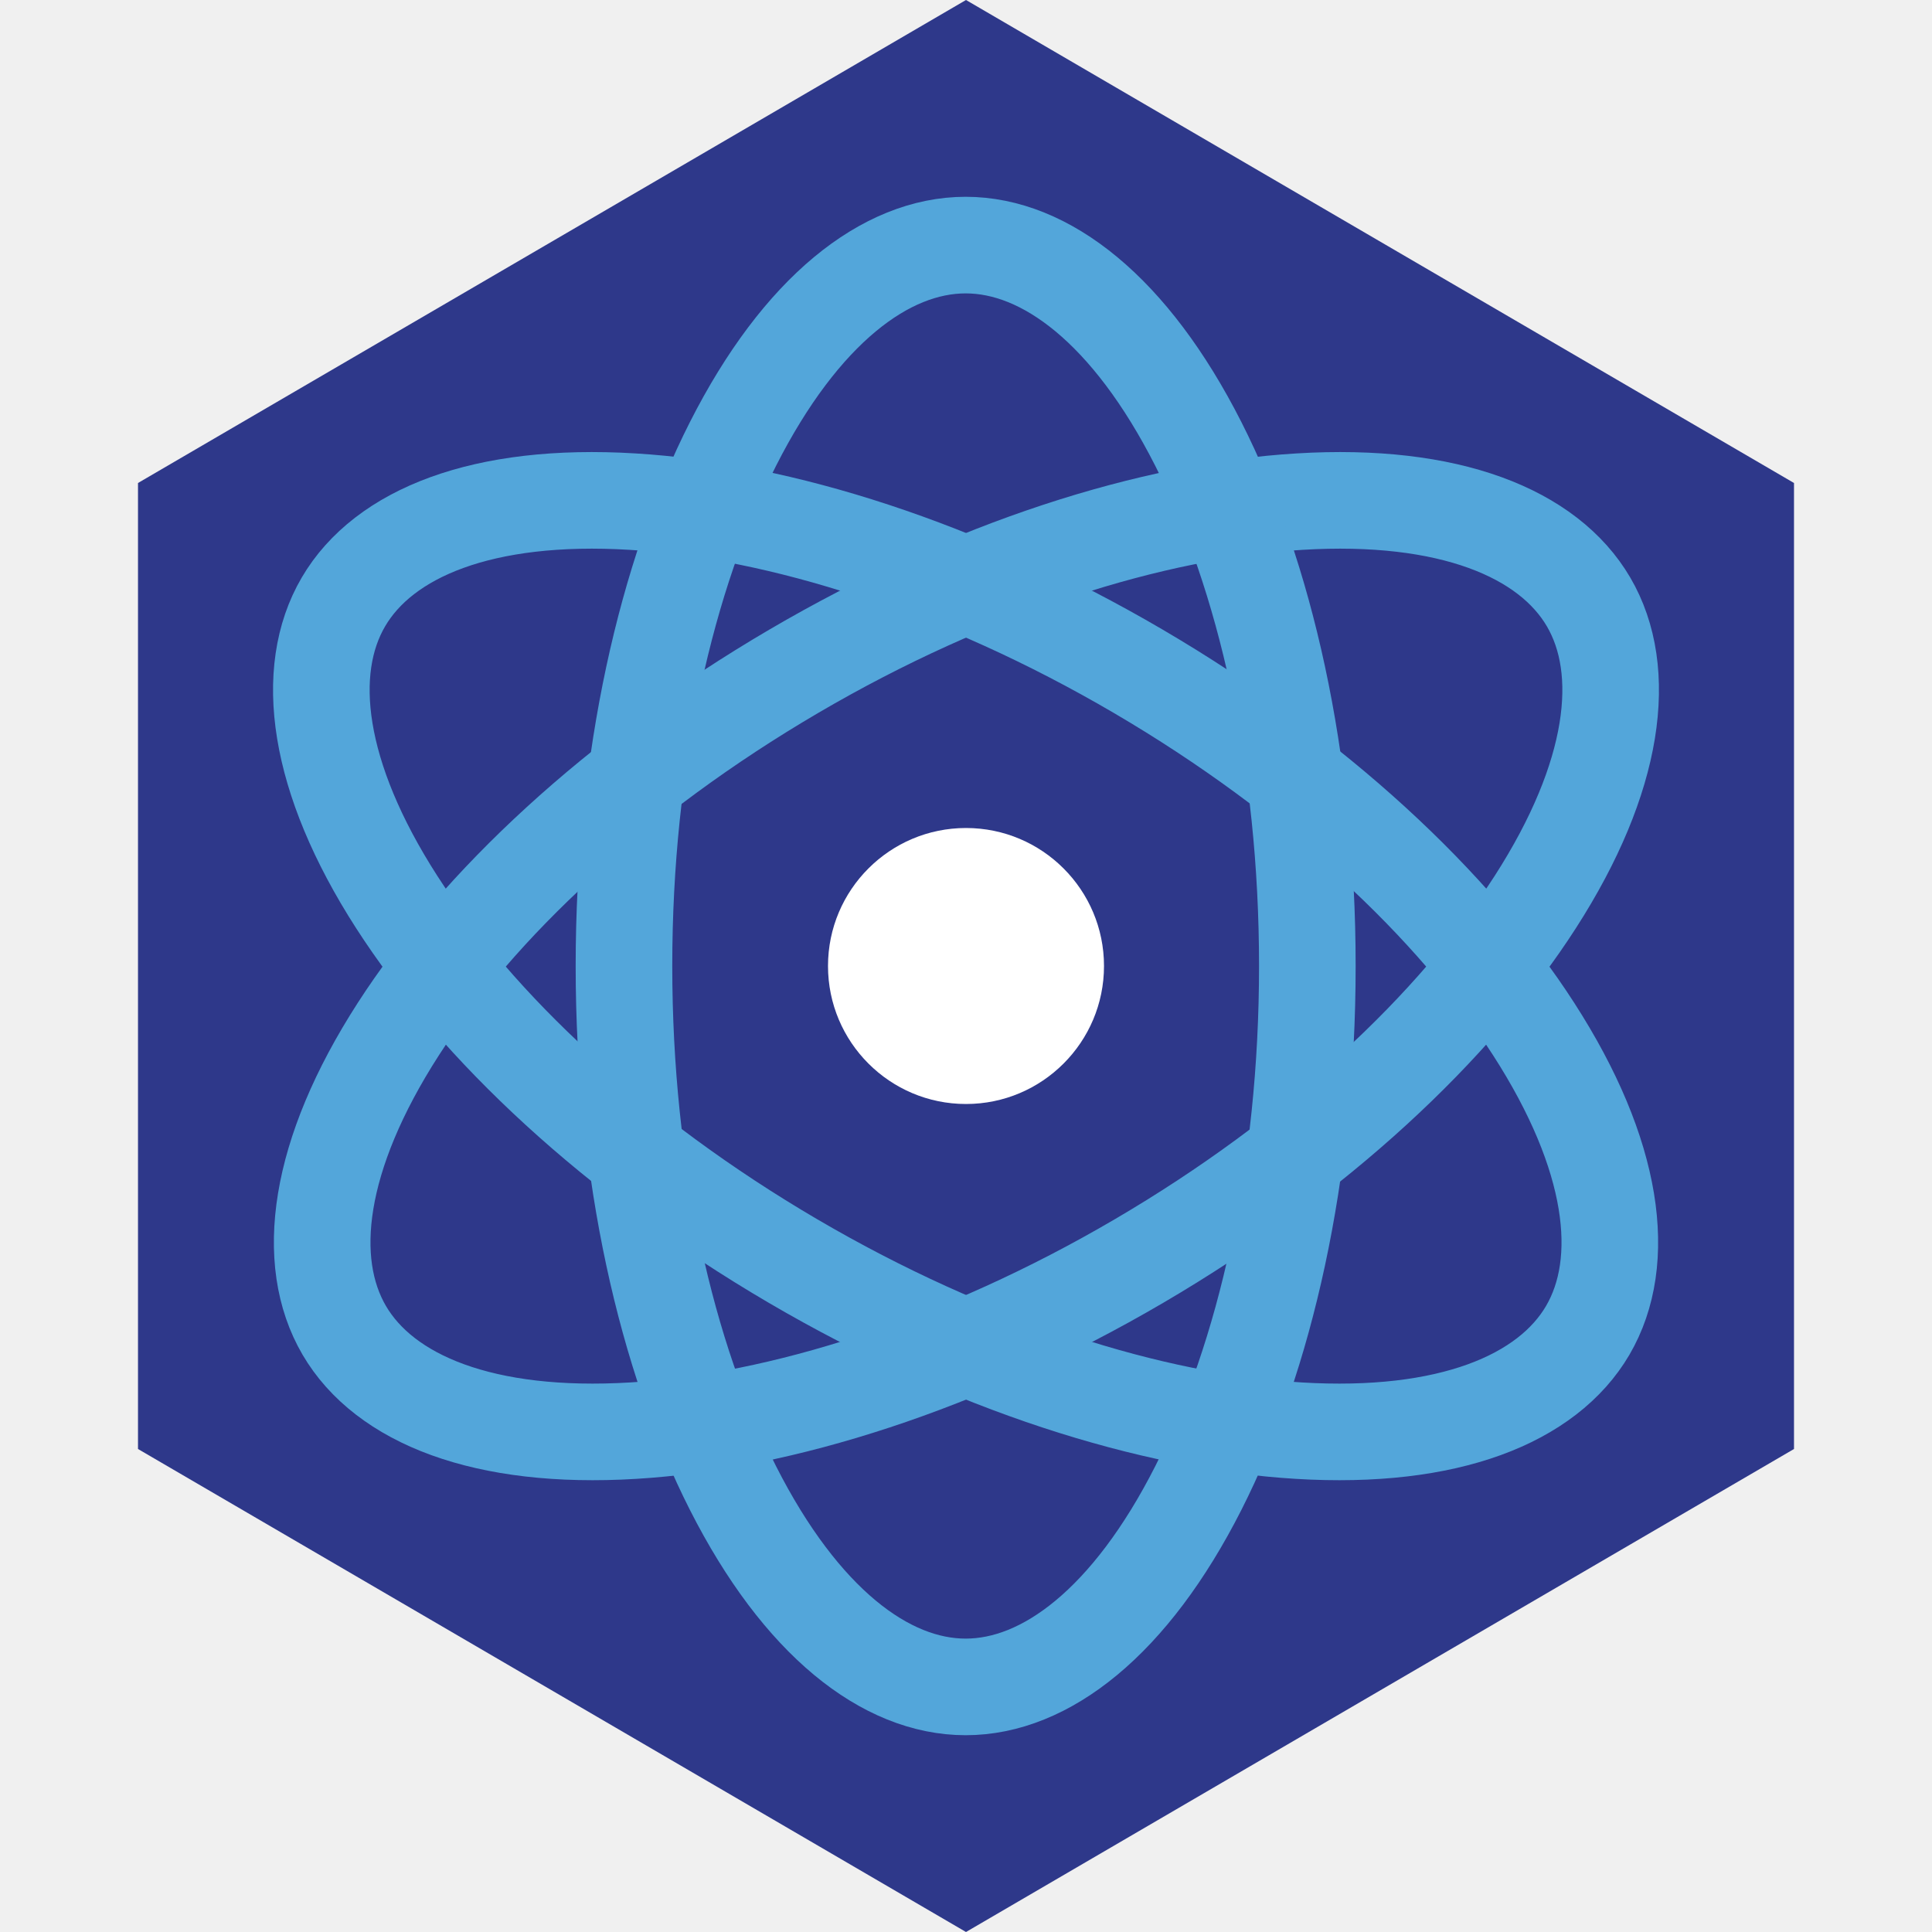
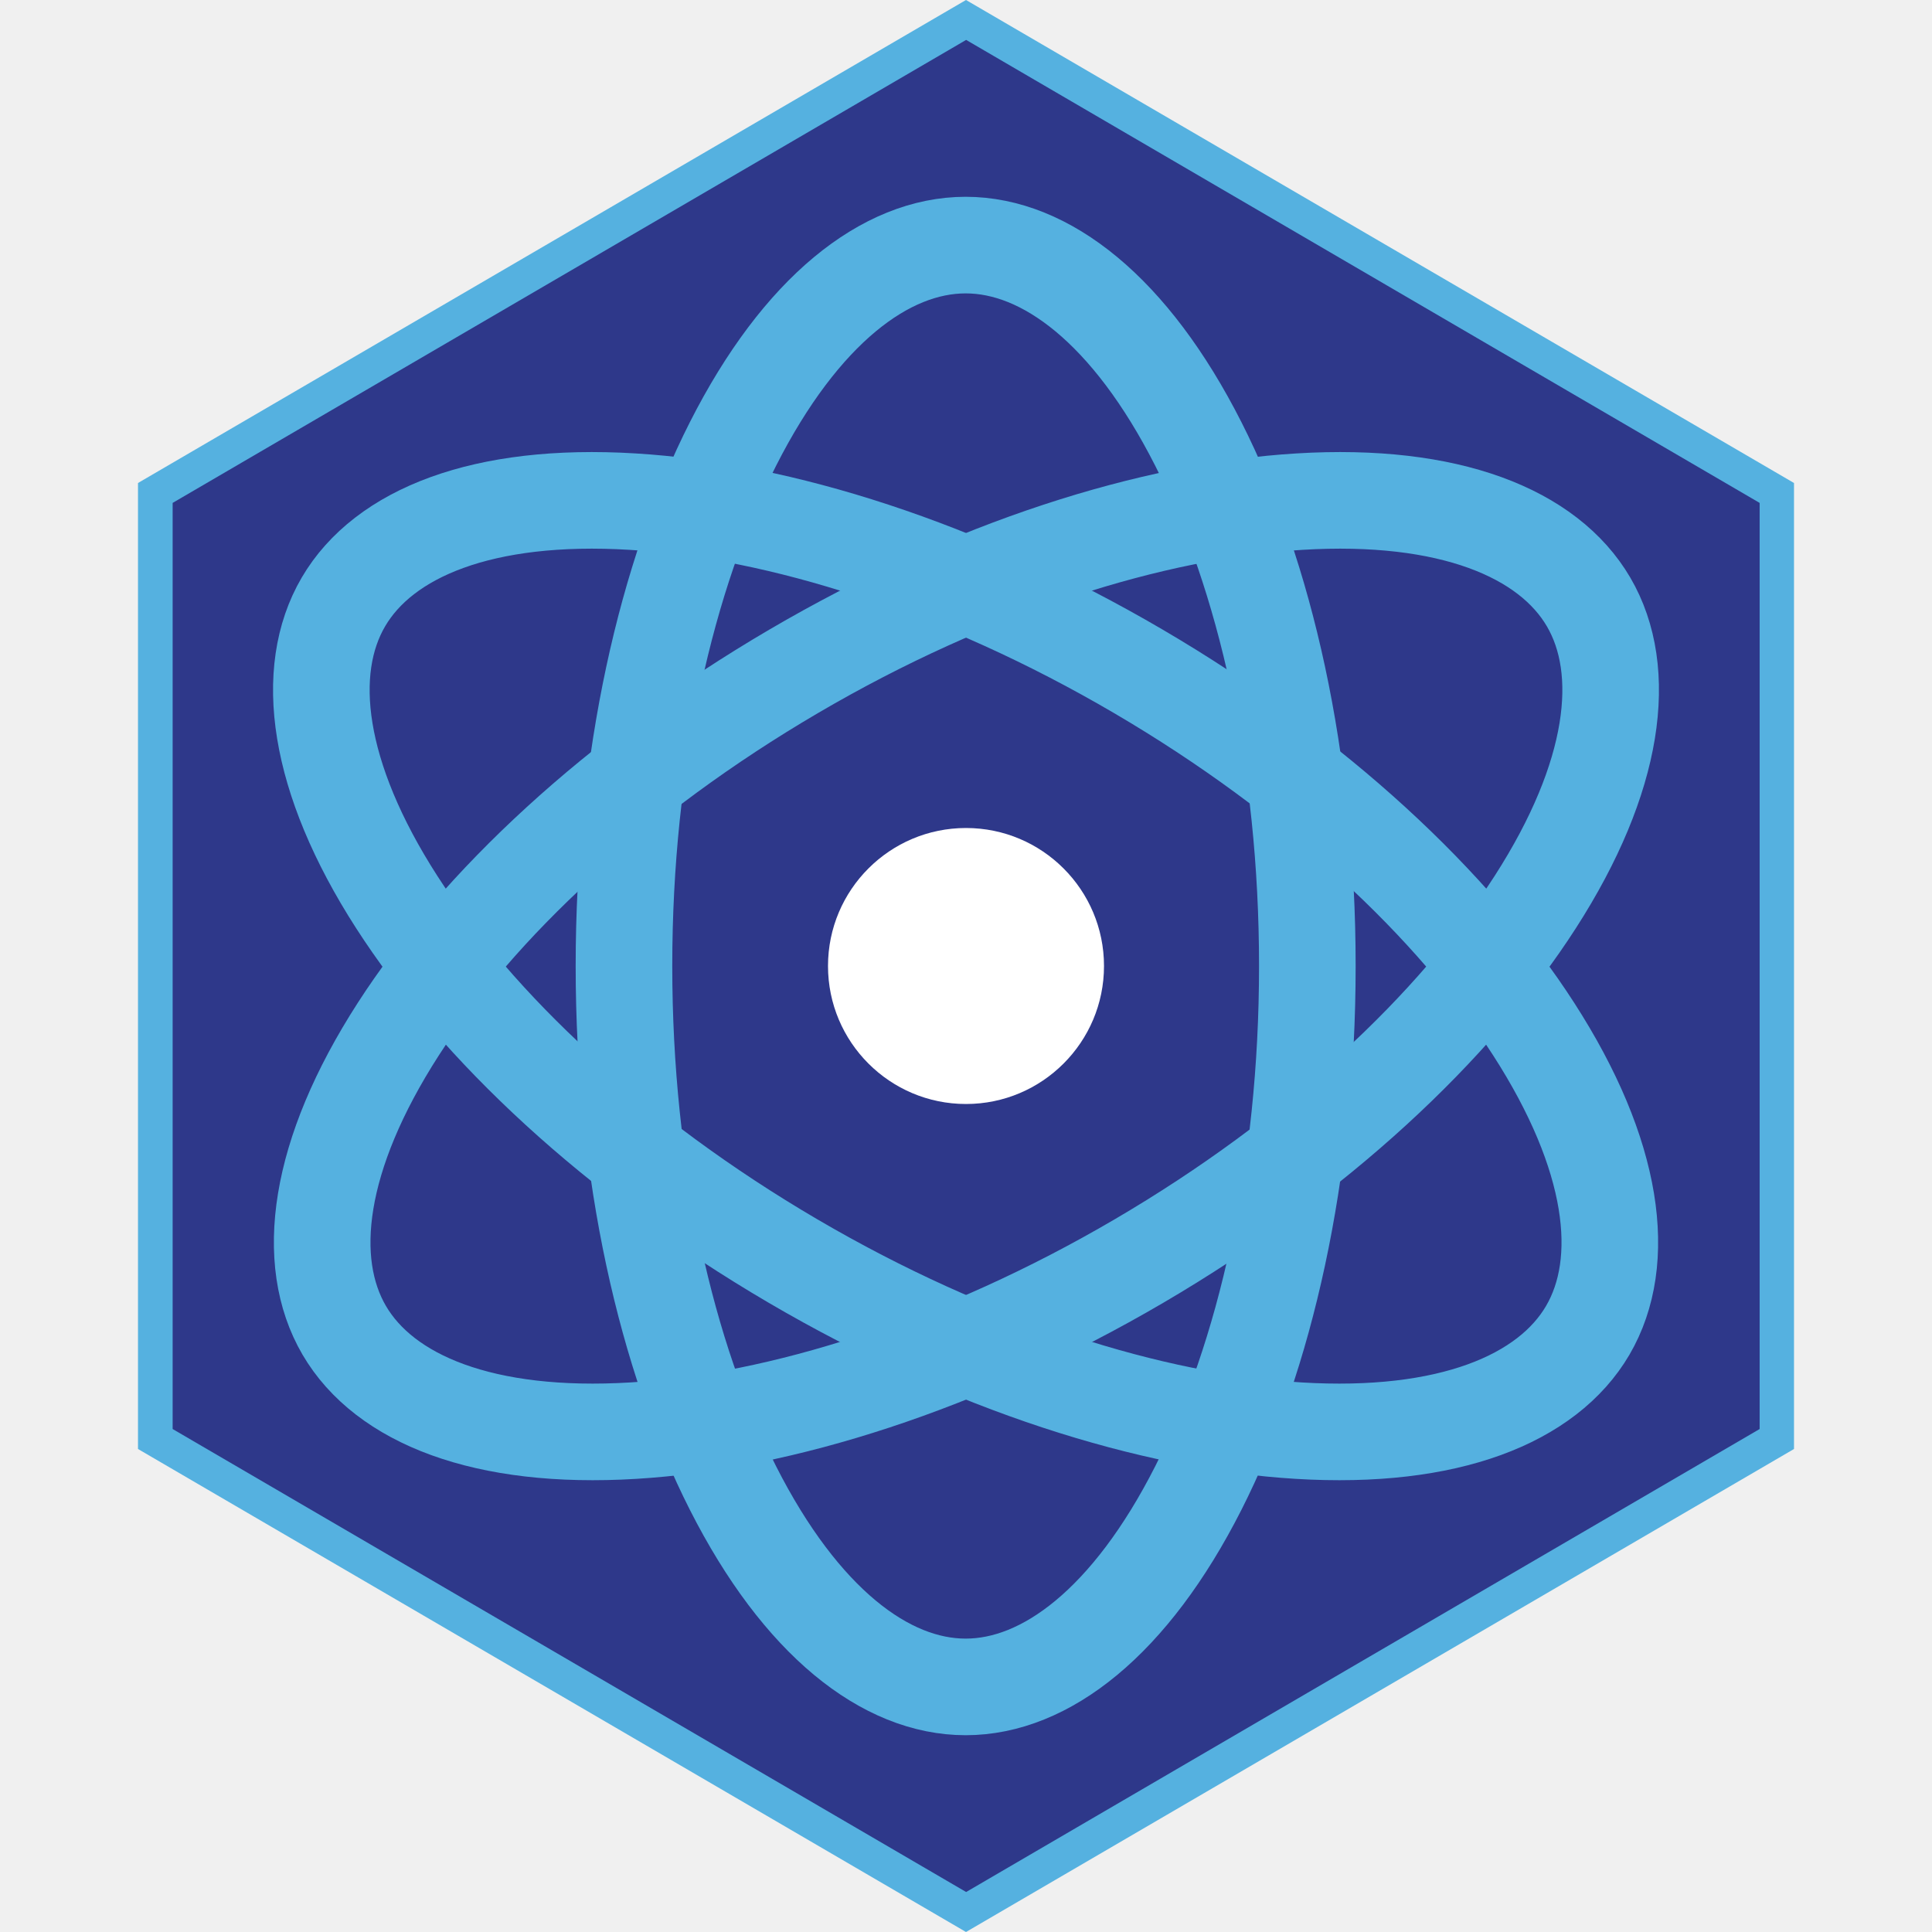
<svg xmlns="http://www.w3.org/2000/svg" width="14" height="14" version="1.1" viewBox="0 0 14 14" xml:space="preserve">
-   <path d="m7 0-6 3.5v7l6 3.5 6-3.5v-7l-6-3.5z" fill="#2e388a" />
-   <g transform="translate(-.0405 .026)" fill="none" stroke="#53a6da" stroke-width=".7">
+   <path d="m7 0-6 3.5v7l6 3.5 6-3.5v-7z" fill="#55b1e0" style="paint-order:normal" />
+   <path transform="translate(-5.299 -.3008)" d="m12.3 0.59 5.75 3.355v6.711l-5.75 3.355-5.75-3.355v-6.711z" fill="#2e388a" style="paint-order:normal" />
+   <g transform="translate(-.0405 .026)" fill="none" stroke="#55b1e0" stroke-width=".7">
    <path d="m8.294 9.112c-1.291 0.756-2.601 1.165-3.664 1.229-1.085 0.066-1.803-0.228-2.095-0.727-0.292-0.5-0.197-1.269 0.392-2.183 0.577-0.896 1.575-1.837 2.866-2.593 1.291-0.756 2.601-1.165 3.664-1.229 1.085-0.066 1.803 0.228 2.095 0.727s0.196 1.269-0.386 2.174-1.581 1.846-2.872 2.602z" />
    <path d="m5.787 9.112c1.291 0.756 2.601 1.165 3.664 1.229 1.085 0.066 1.803-0.228 2.095-0.727 0.292-0.5 0.197-1.269-0.392-2.183-0.577-0.896-1.575-1.837-2.866-2.593-1.291-0.756-2.601-1.165-3.664-1.229-1.085-0.066-1.803 0.228-2.095 0.727s-0.196 1.269 0.386 2.174 1.581 1.846 2.872 2.602z" />
    <path d="m7.038 1.75c-0.579 0-1.194 0.471-1.686 1.441-0.482 0.95-0.79 2.287-0.79 3.783s0.308 2.833 0.79 3.783c0.492 0.97 1.107 1.441 1.686 1.441s1.194-0.471 1.686-1.441c0.482-0.95 0.79-2.287 0.79-3.783s-0.308-2.833-0.79-3.783c-0.492-0.97-1.107-1.441-1.686-1.441z" />
  </g>
  <path d="m7 8c0.552 0 1-0.448 1-1 0-0.552-0.448-1-1-1s-1 0.448-1 1c0 0.552 0.448 1 1 1z" fill="#fff" stroke-width=".644" />
</svg>
